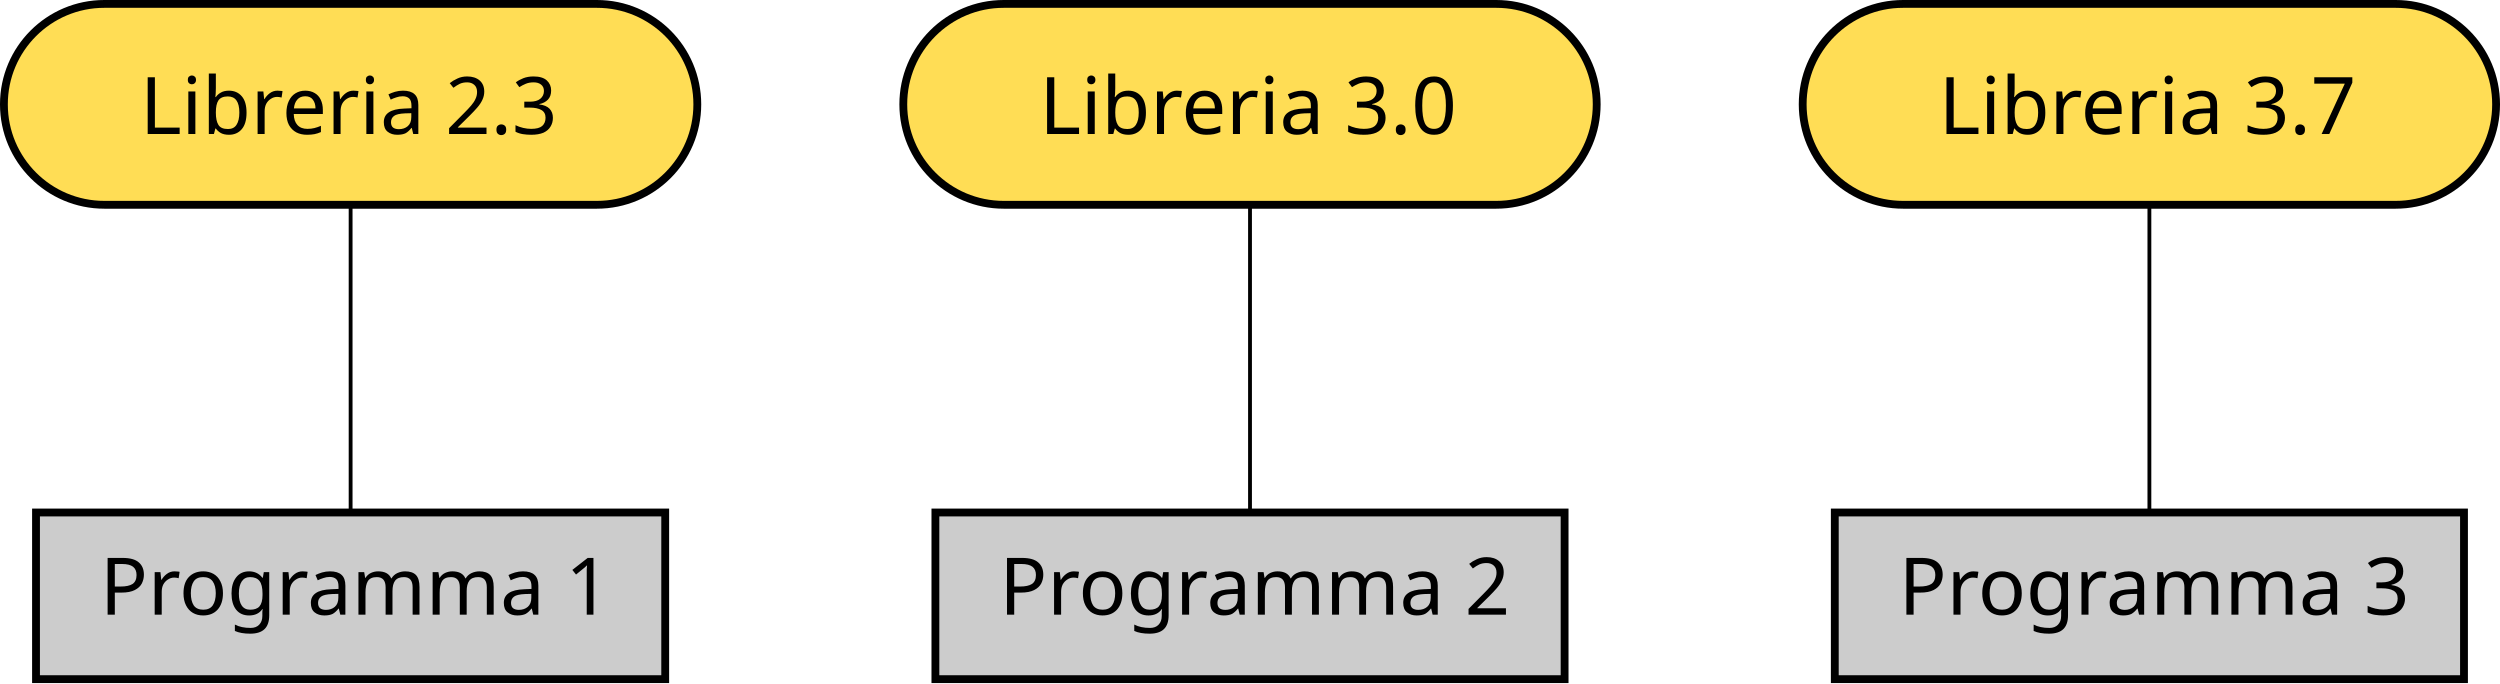
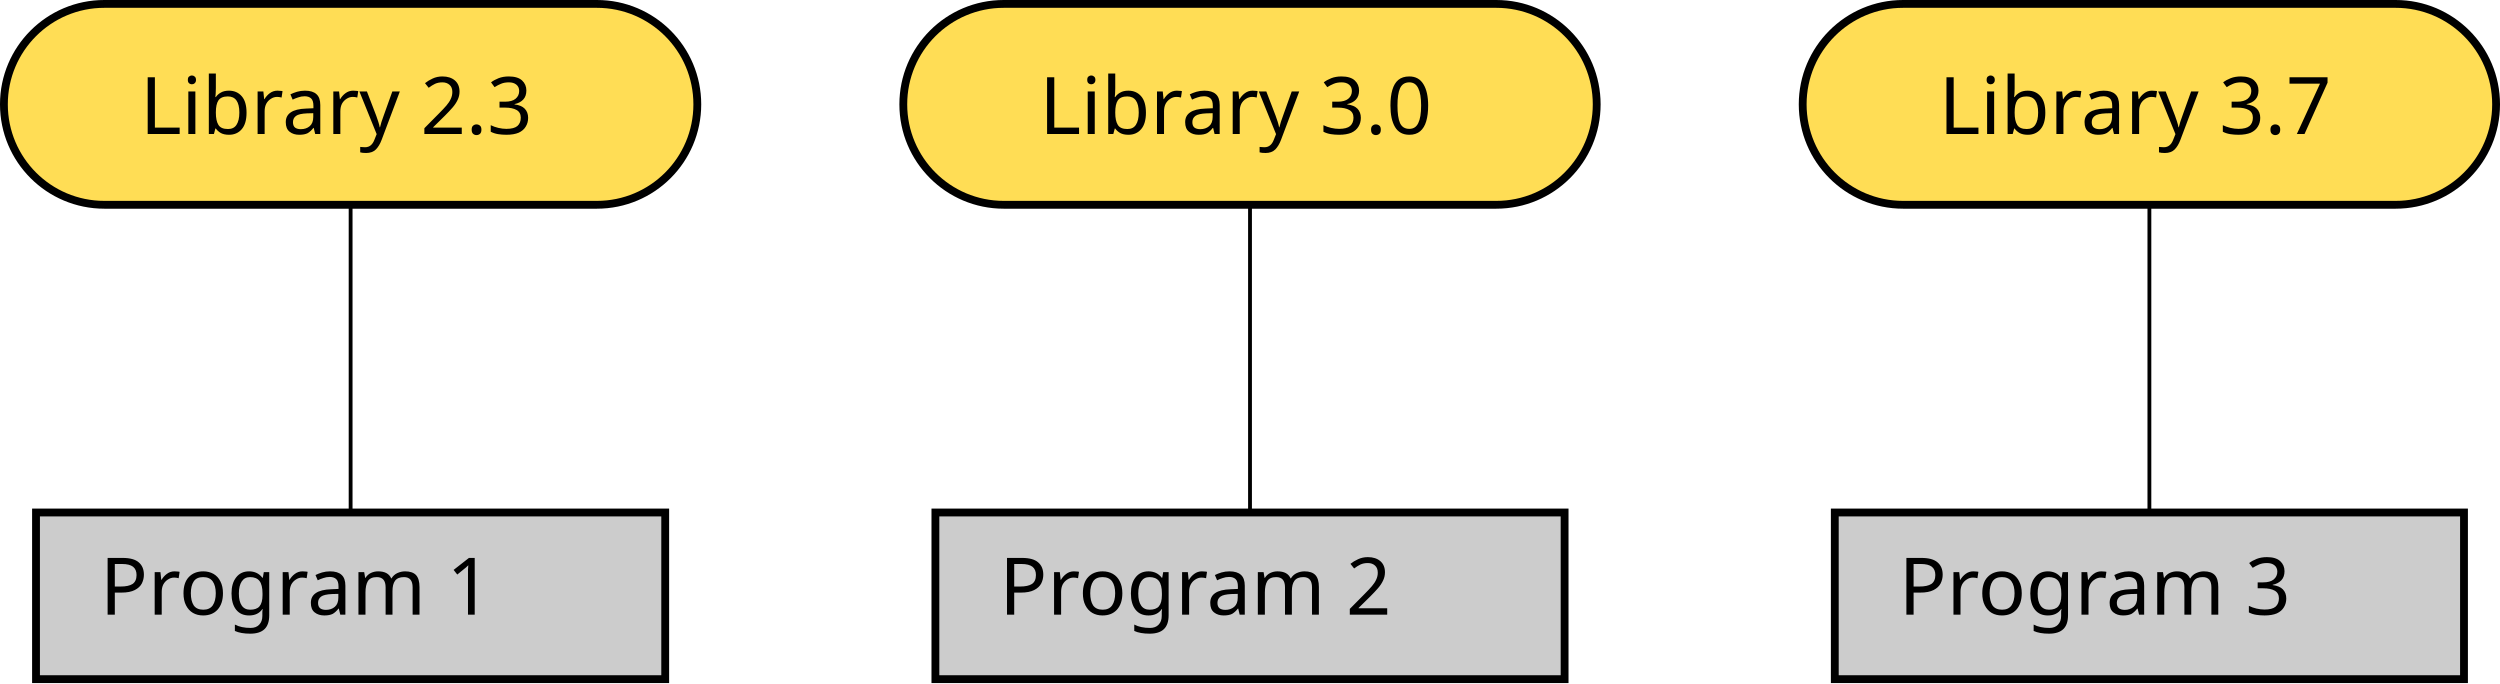
<svg xmlns="http://www.w3.org/2000/svg" width="172.909mm" height="47.243mm" viewBox="0 0 172.909 47.243" version="1.1" id="svg5">
  <defs id="defs2" />
  <g id="layer1" transform="translate(-15.04808,-62.14957)">
    <g id="g7135" transform="matrix(0.7073978,0,0,0.7073978,61.30271,24.14519)">
      <g id="g7129">
        <rect style="fill:#cccccc;fill-opacity:0.995;stroke:#000000;stroke-width:0.765;stroke-miterlimit:4;stroke-dasharray:none" id="rect846" width="61.518" height="16.294" x="26.069" y="103.832" />
        <text xml:space="preserve" style="font-size:7.761px;line-height:1.25;font-family:sans-serif;stroke-width:0.265" x="32.322" y="113.818" id="text4832">
-           <tspan id="tspan4830" style="stroke-width:0.265" x="32.322" y="113.818">Programma 2</tspan>
+           <tspan id="tspan4830" style="stroke-width:0.265" x="32.322" y="113.818">Program 2</tspan>
        </text>
      </g>
    </g>
    <g id="g7176" transform="matrix(0.7073978,0,0,0.7073978,123.5078,24.14519)">
      <g id="g7174">
        <rect style="fill:#cccccc;fill-opacity:0.995;stroke:#000000;stroke-width:0.765;stroke-miterlimit:4;stroke-dasharray:none" id="rect7168" width="61.518" height="16.294" x="26.069" y="103.832" />
        <text xml:space="preserve" style="font-size:7.761px;line-height:1.25;font-family:sans-serif;stroke-width:0.265" x="32.322" y="113.818" id="text7172">
-           <tspan id="tspan7170" style="stroke-width:0.265" x="32.322" y="113.818">Programma 3</tspan>
+           <tspan id="tspan7170" style="stroke-width:0.265" x="32.322" y="113.818">Program 3</tspan>
        </text>
      </g>
    </g>
    <g id="g7186" transform="matrix(0.7073978,0,0,0.7073978,-0.9023606,24.14519)">
      <g id="g7184">
        <rect style="fill:#cccccc;fill-opacity:0.995;stroke:#000000;stroke-width:0.765;stroke-miterlimit:4;stroke-dasharray:none" id="rect7178" width="61.518" height="16.294" x="26.069" y="103.832" />
        <text xml:space="preserve" style="font-size:7.761px;line-height:1.25;font-family:sans-serif;stroke-width:0.265" x="32.322" y="113.818" id="text7182">
-           <tspan id="tspan7180" style="stroke-width:0.265" x="32.322" y="113.818">Programma 1</tspan>
+           <tspan id="tspan7180" style="stroke-width:0.265" x="32.322" y="113.818">Program 1</tspan>
        </text>
      </g>
    </g>
    <g id="g19111" transform="matrix(0.7073978,0,0,0.7073978,-81.12826,3.221009)">
      <rect style="fill:#ffdd55;fill-opacity:0.995;stroke:#000000;stroke-width:0.765;stroke-miterlimit:4;stroke-dasharray:none" id="rect15178" width="67.795" height="19.64" x="136.34" y="83.686" ry="9.82" />
      <text xml:space="preserve" style="font-size:7.761px;line-height:1.25;font-family:sans-serif;stroke-width:0.265" x="149.648" y="96.401" id="text17814">
-         <tspan id="tspan17812" style="stroke-width:0.265" x="149.648" y="96.401">Libreria 2.3</tspan>
+         <tspan id="tspan17812" style="stroke-width:0.265" x="149.648" y="96.401">Library 2.3</tspan>
      </text>
    </g>
    <path style="fill:none;fill-rule:evenodd;stroke:#000000;stroke-width:0.265px;stroke-linecap:butt;stroke-linejoin:miter;stroke-opacity:1" d="m 39.298,97.596 1e-6,-21.282" id="path19168" />
    <g id="g19504" transform="matrix(0.7073978,0,0,0.7073978,-18.92319,3.221009)">
      <rect style="fill:#ffdd55;fill-opacity:0.995;stroke:#000000;stroke-width:0.765;stroke-miterlimit:4;stroke-dasharray:none" id="rect19498" width="67.795" height="19.64" x="136.34" y="83.686" ry="9.82" />
      <text xml:space="preserve" style="font-size:7.761px;line-height:1.25;font-family:sans-serif;stroke-width:0.265" x="149.648" y="96.401" id="text19502">
-         <tspan id="tspan19500" style="stroke-width:0.265" x="149.648" y="96.401">Libreria 3.0</tspan>
+         <tspan id="tspan19500" style="stroke-width:0.265" x="149.648" y="96.401">Library 3.0</tspan>
      </text>
    </g>
    <g id="g19512" transform="matrix(0.7073978,0,0,0.7073978,43.28189,3.221009)">
      <rect style="fill:#ffdd55;fill-opacity:0.995;stroke:#000000;stroke-width:0.765;stroke-miterlimit:4;stroke-dasharray:none" id="rect19506" width="67.795" height="19.64" x="136.34" y="83.686" ry="9.82" />
      <text xml:space="preserve" style="font-size:7.761px;line-height:1.25;font-family:sans-serif;stroke-width:0.265" x="149.648" y="96.401" id="text19510">
-         <tspan id="tspan19508" style="stroke-width:0.265" x="149.648" y="96.401">Libreria 3.7</tspan>
+         <tspan id="tspan19508" style="stroke-width:0.265" x="149.648" y="96.401">Library 3.7</tspan>
      </text>
    </g>
    <path style="fill:none;fill-rule:evenodd;stroke:#000000;stroke-width:0.265px;stroke-linecap:butt;stroke-linejoin:miter;stroke-opacity:1" d="m 101.503,97.596 0,-21.282" id="path19536" />
    <path style="fill:none;fill-rule:evenodd;stroke:#000000;stroke-width:0.265px;stroke-linecap:butt;stroke-linejoin:miter;stroke-opacity:1" d="m 163.708,97.596 0,-21.282" id="path19538" />
  </g>
</svg>
